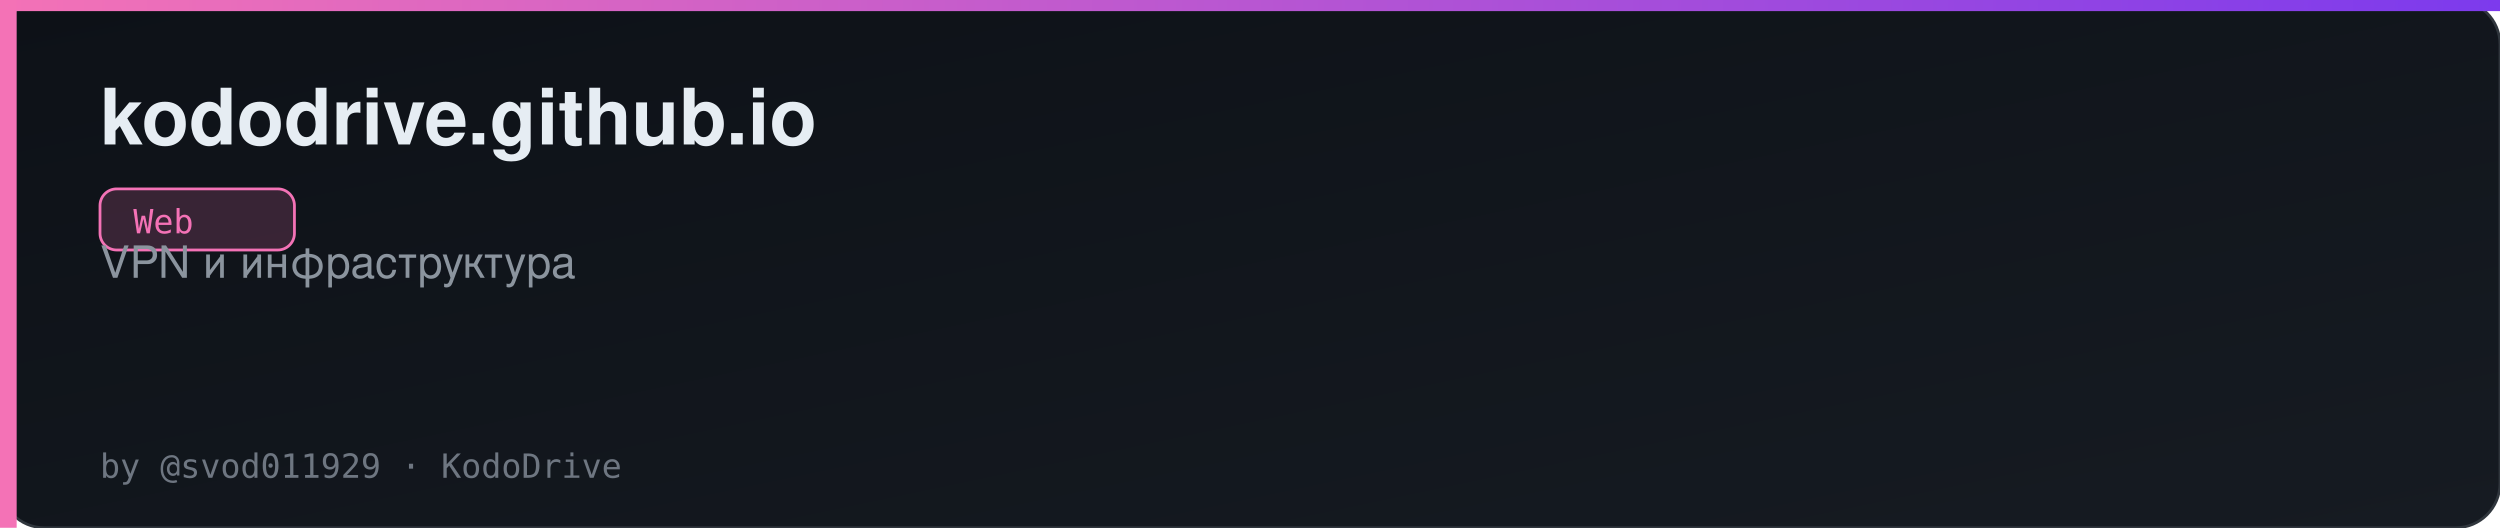
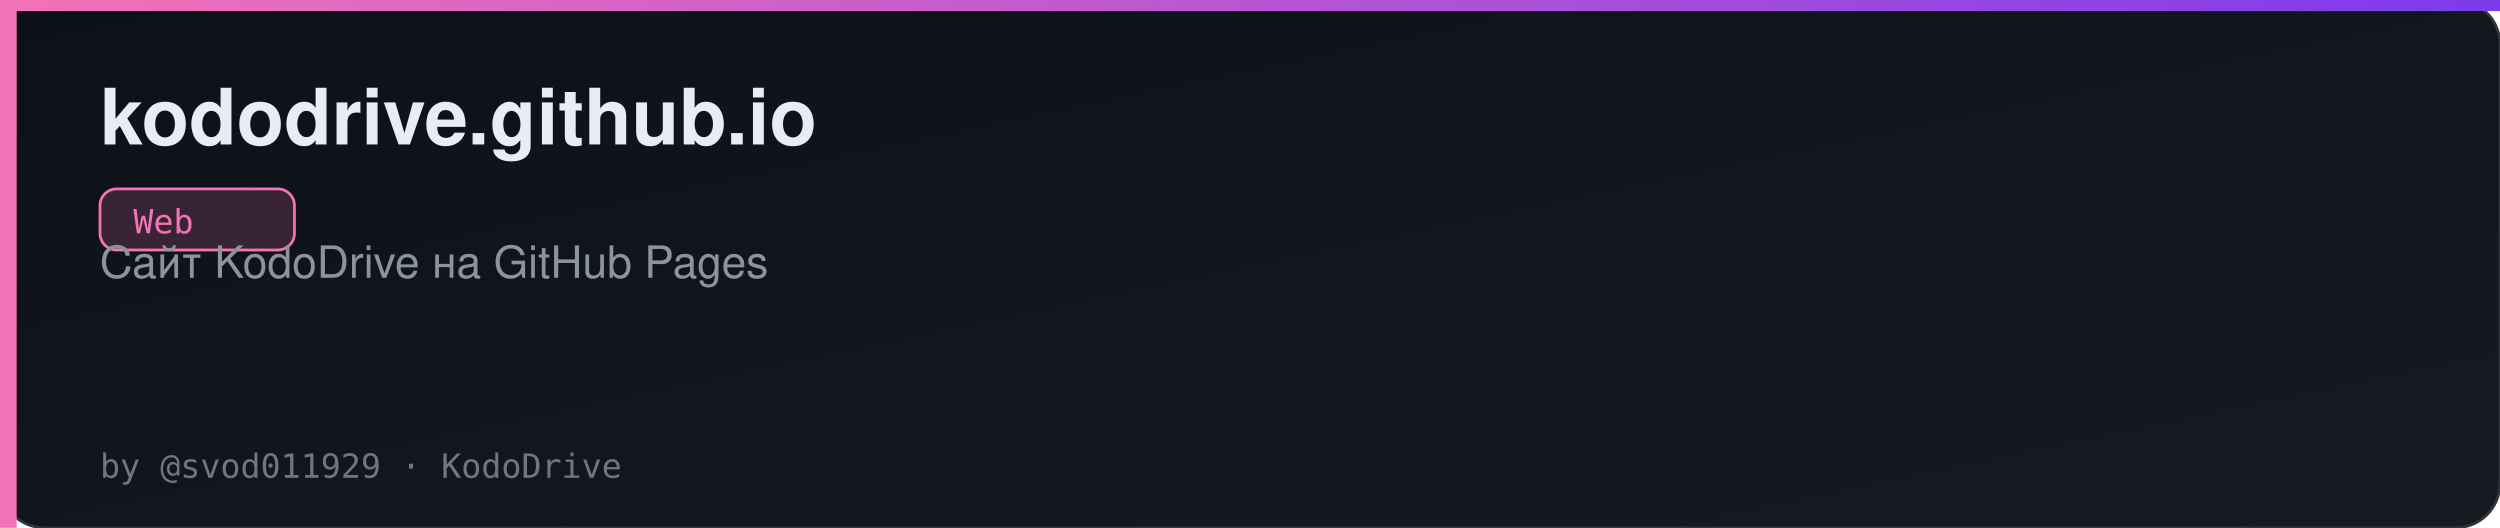
<svg xmlns="http://www.w3.org/2000/svg" width="900" height="190" viewBox="0 0 900 190">
  <defs>
    <linearGradient id="bg" x1="0" y1="0" x2="1" y2="1">
      <stop offset="0%" stop-color="#0D1117" />
      <stop offset="100%" stop-color="#161B22" />
    </linearGradient>
    <linearGradient id="line" x1="0" y1="0" x2="1" y2="0">
      <stop offset="0%" stop-color="#F472B6" />
      <stop offset="100%" stop-color="#7C3AED" />
    </linearGradient>
  </defs>
  <rect width="900" height="190" rx="16" fill="url(#bg)" stroke="#30363D" />
  <rect x="0" y="0" width="900" height="4" fill="url(#line)" />
  <rect x="0" y="0" width="6" height="190" fill="#F472B6" />
  <text x="36" y="52" font-family="Segoe UI, Helvetica, Arial, sans-serif" font-size="28" font-weight="700" fill="#E6EDF3">kododrive.github.io</text>
  <rect x="36" y="68" width="70" height="22" rx="6" fill="#F472B6" fill-opacity="0.18" stroke="#F472B6" />
  <text x="48" y="84" font-family="ui-monospace, SFMono-Regular, Menlo, monospace" font-size="12" fill="#F472B6">Web</text>
-   <text x="36" y="100" font-family="Segoe UI, Helvetica, Arial, sans-serif" font-size="16" fill="#8B949E">VPN и инфраструктура</text>
+   <text x="36" y="100" font-family="Segoe UI, Helvetica, Arial, sans-serif" font-size="16" fill="#8B949E">Сайт KodoDrive на GitHub Pages</text>
  <text x="36" y="172" font-family="ui-monospace, SFMono-Regular, Menlo, monospace" font-size="12" fill="#6E7681">by @svod011929 · KodoDrive</text>
</svg>
